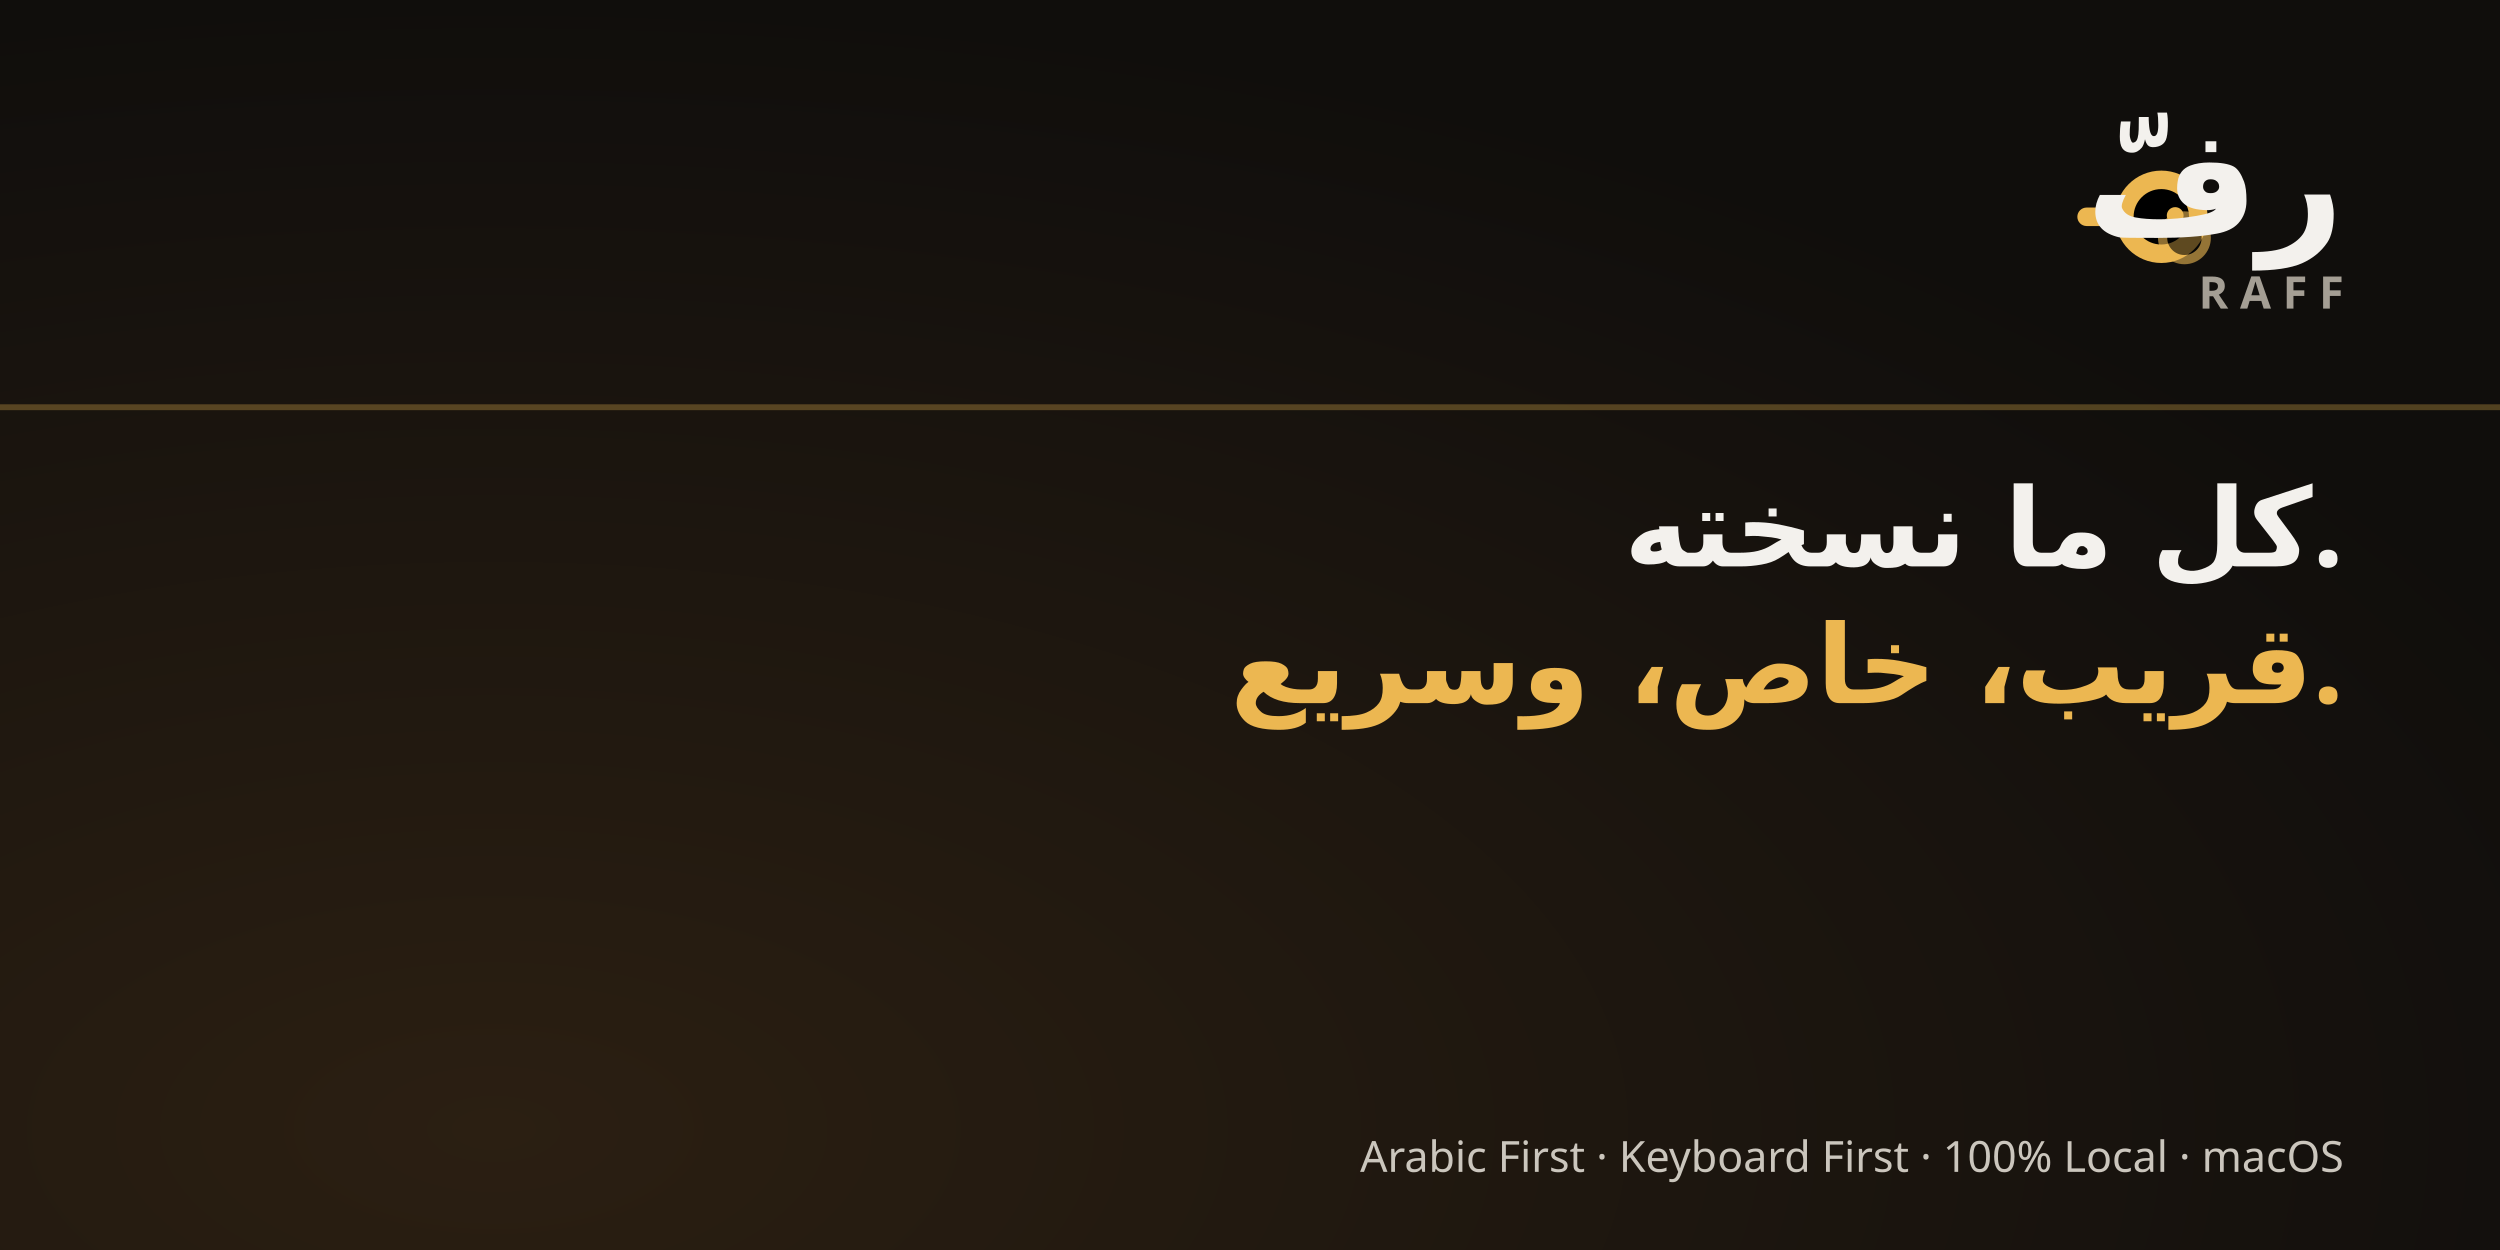
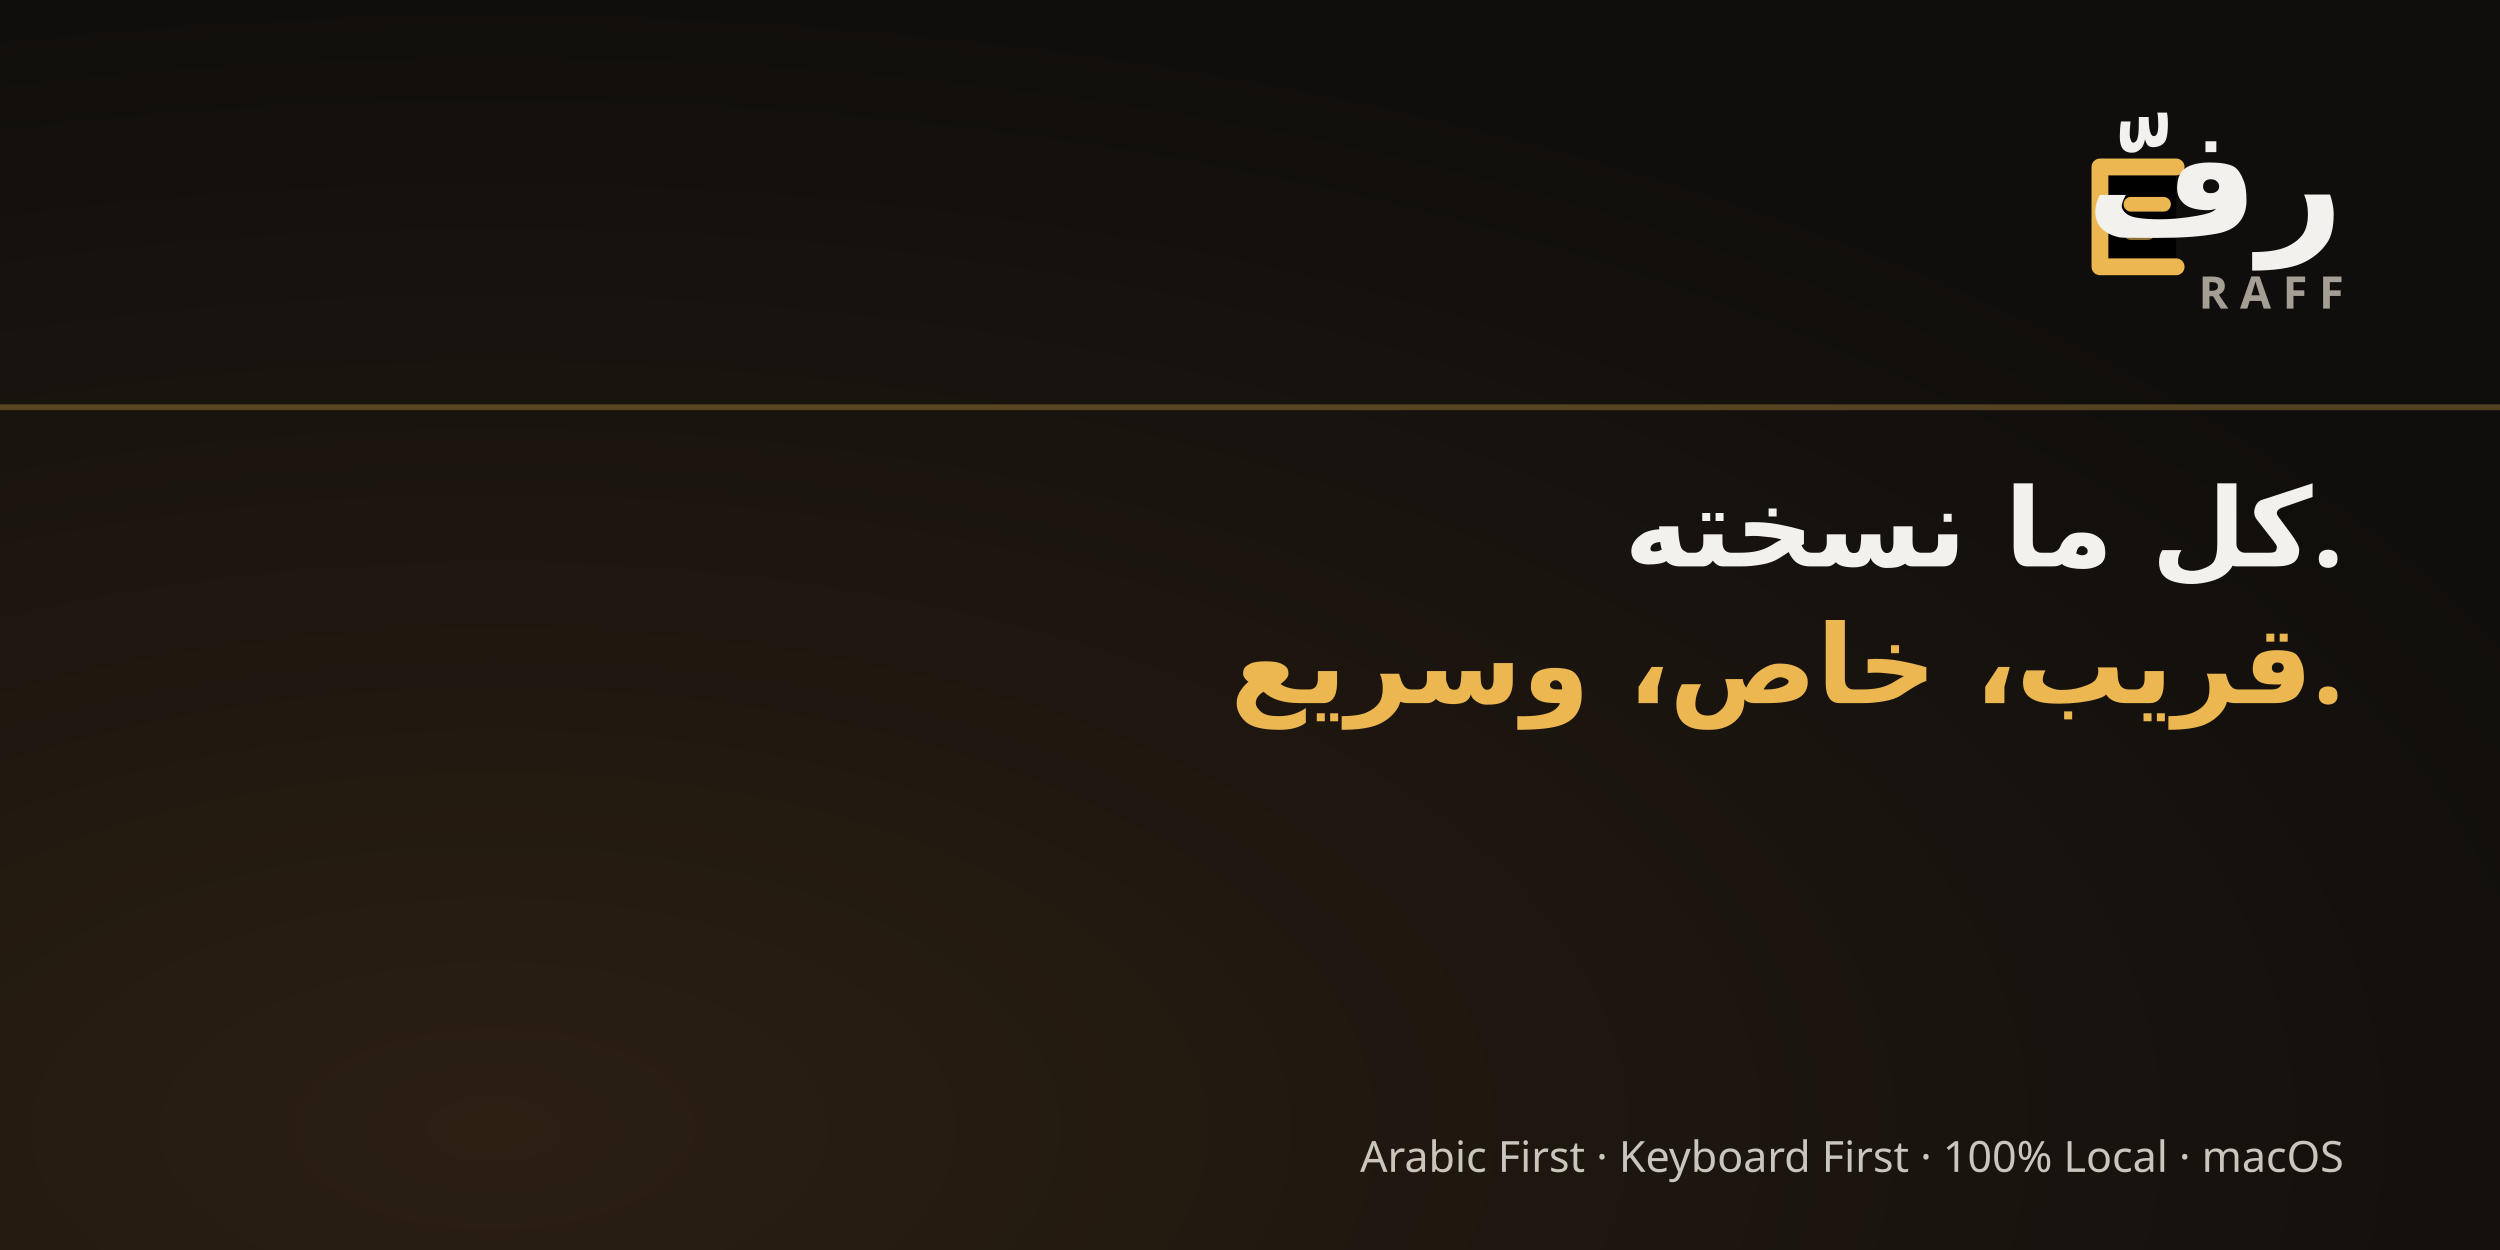
<svg xmlns="http://www.w3.org/2000/svg" width="1280" height="640" viewBox="0 0 1280 640">
  <defs>
    <radialGradient id="bg" cx="20%" cy="90%" r="90%">
      <stop offset="0" stop-color="#2b1f12" />
      <stop offset="1" stop-color="#100E0C" />
    </radialGradient>
  </defs>
  <rect width="1280" height="640" fill="url(#bg)" />
  <rect x="0" y="207" width="1280" height="3" fill="#ECB751" opacity=".3" />
-   <g transform="translate(1055 68) scale(2.15)">
-     <rect x="4" y="17.8" width="14" height="4.4" rx="2.2" fill="#ECB751" />
-     <circle cx="24" cy="20" r="8.8" stroke="#ECB751" stroke-width="4.4" />
-     <circle cx="29.5" cy="25" r="5.2" stroke="#ECB751" stroke-width="2.2" opacity=".6" />
-     <circle cx="27.3" cy="19.7" r="2" fill="#ECB751" />
+   <g transform="translate(1055 68) scale(2.69)">
+     <path d="M22 6.5 L7.5 6.5 L7.5 25.5 L22 25.5" stroke="#ECB751" stroke-width="3.2" stroke-linecap="round" stroke-linejoin="round" />
+     <rect x="12" y="12.2" width="9" height="2.8" rx="1.4" fill="#ECB751" />
+     <rect x="12" y="17.6" width="6" height="2.8" rx="1.4" fill="#ECB751" opacity=".6" />
  </g>
  <text x="1200" y="120" text-anchor="end" fill="#F3F1ED" font-family="Almarai, sans-serif" font-size="76" font-weight="800">رفّ</text>
  <text x="1200" y="158" text-anchor="end" fill="#A49E94" font-family="Almarai, sans-serif" font-size="23" font-weight="700" letter-spacing="6">RAFF</text>
  <text x="1200" y="290" text-anchor="end" fill="#F3F1ED" font-family="Almarai, sans-serif" font-size="56" font-weight="800">كل ما نسخته.</text>
  <text x="1200" y="360" text-anchor="end" fill="#ECB751" font-family="Almarai, sans-serif" font-size="56" font-weight="800">قريب، خاص، وسريع.</text>
  <text x="1200" y="600" text-anchor="end" fill="#CBC6BD" font-family="Cairo, sans-serif" font-size="22">Arabic First · Keyboard First · 100% Local · macOS</text>
</svg>
